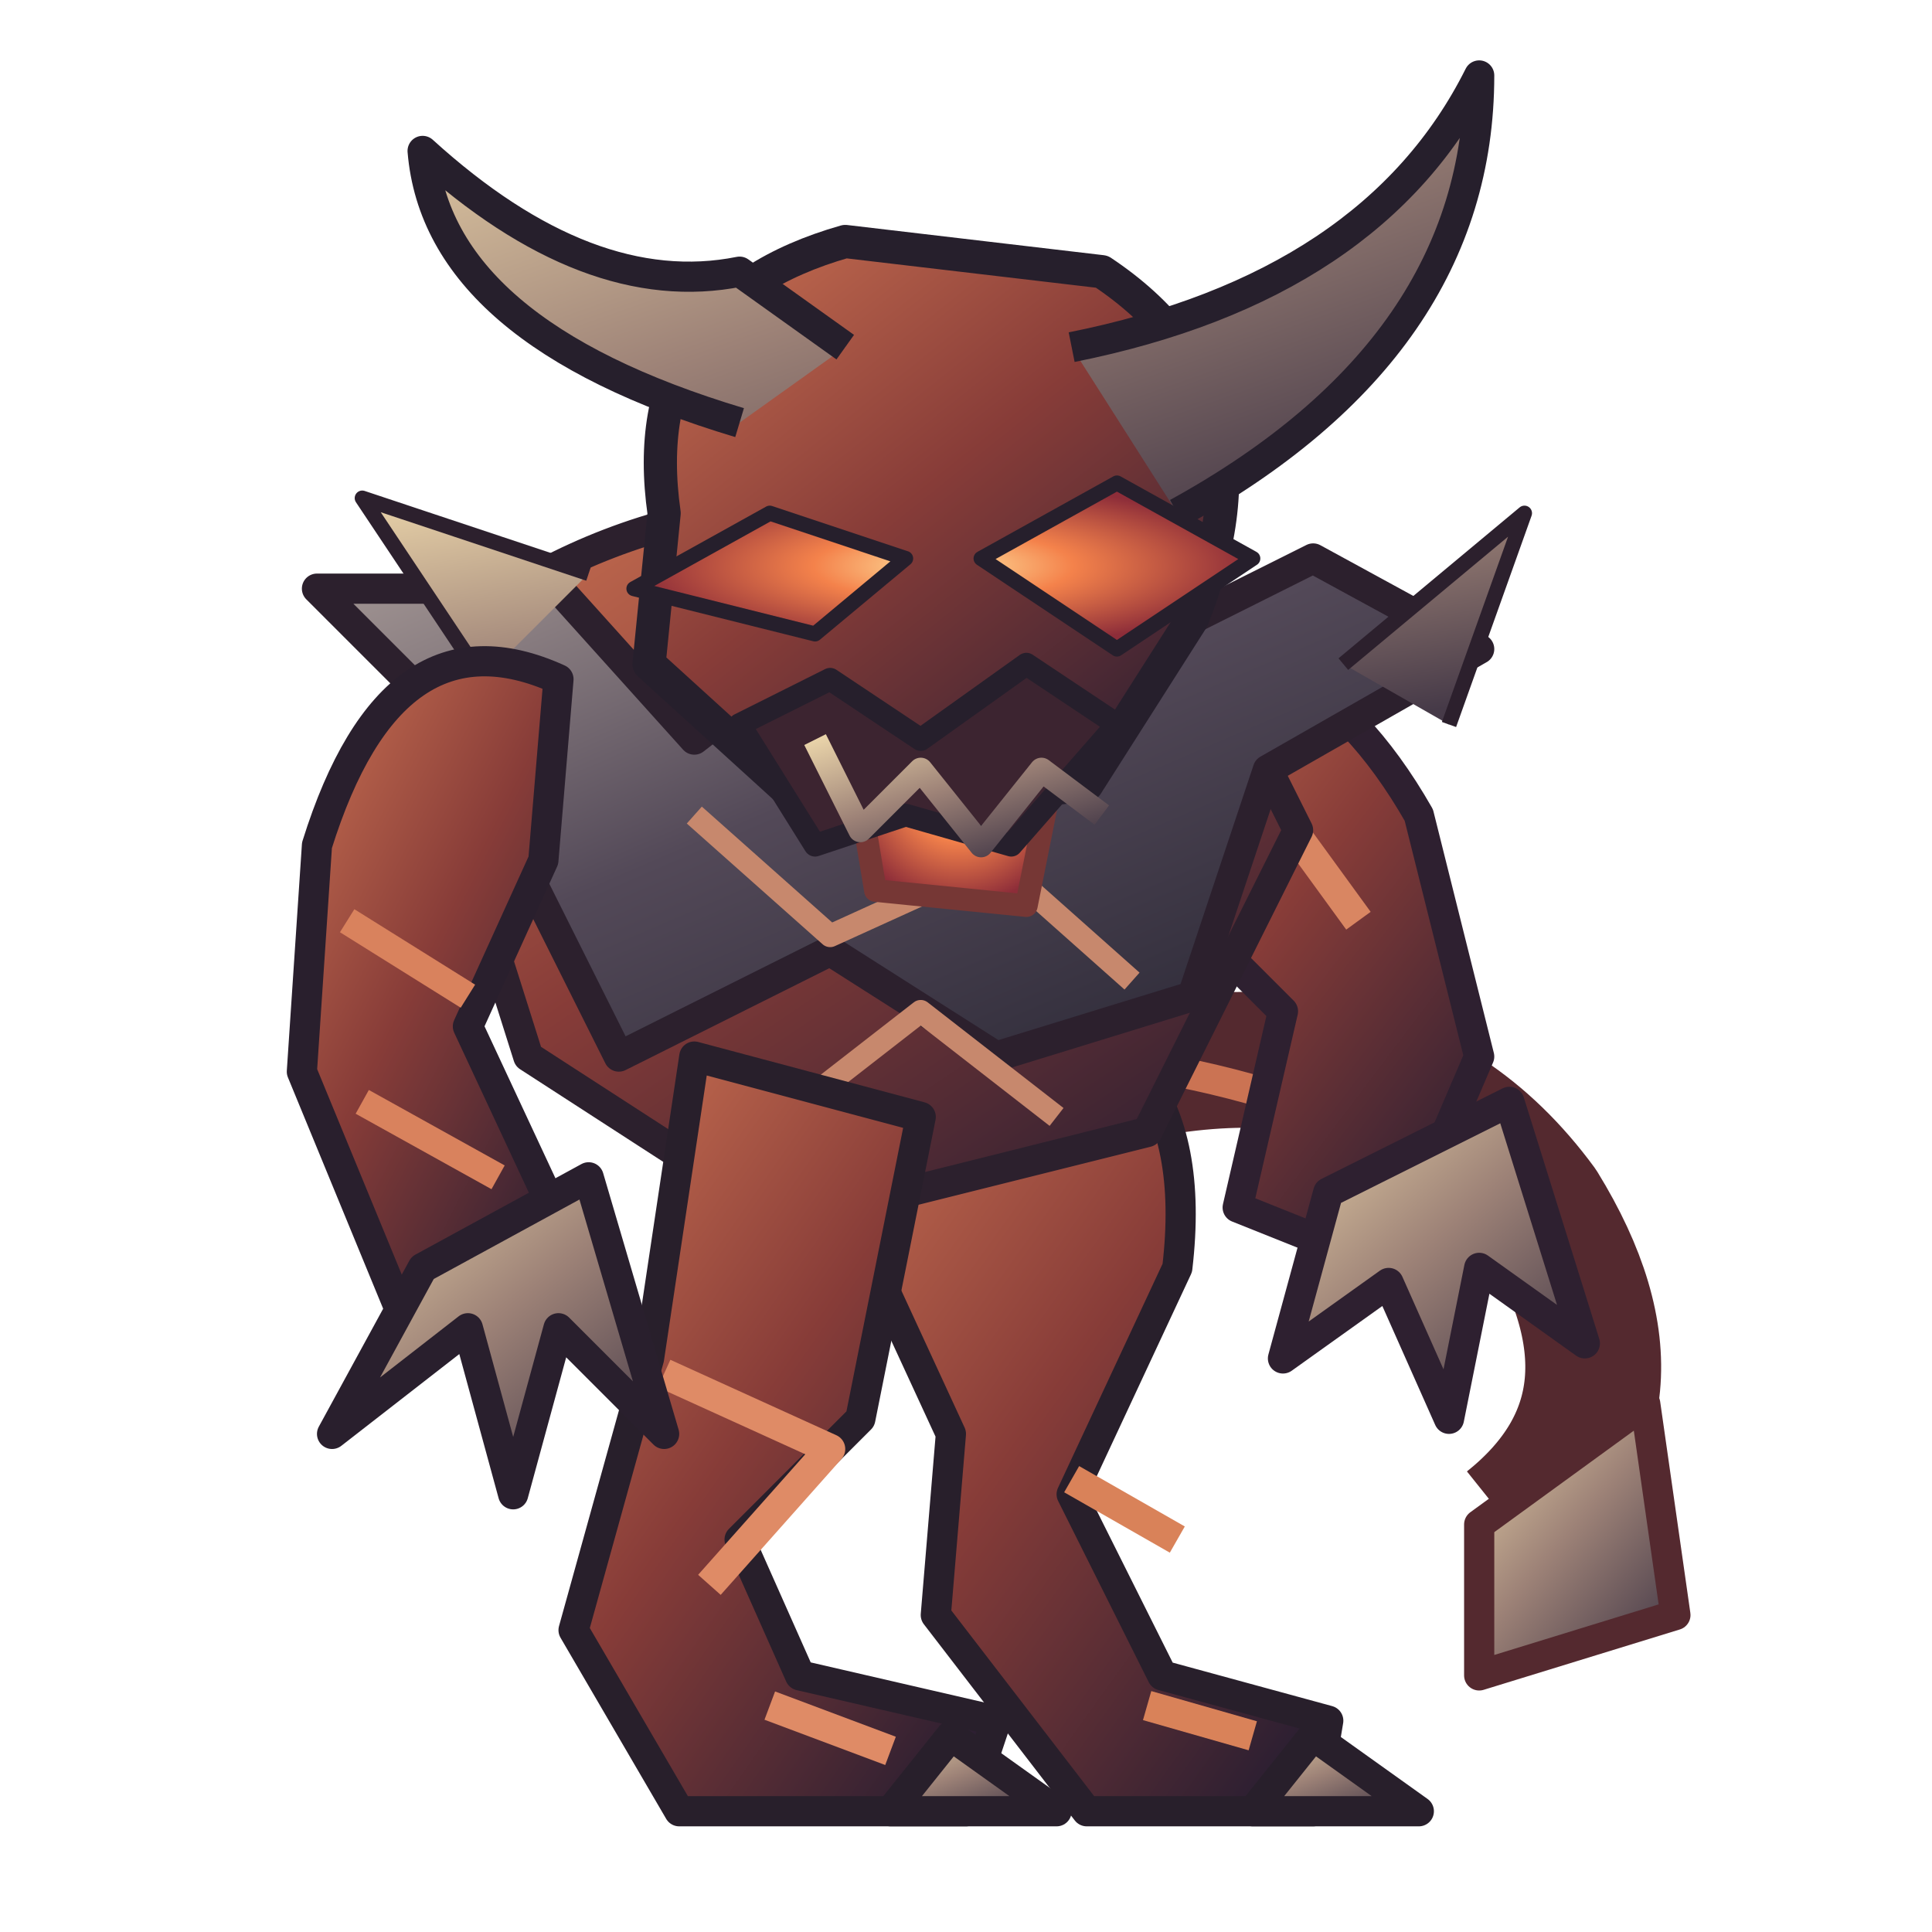
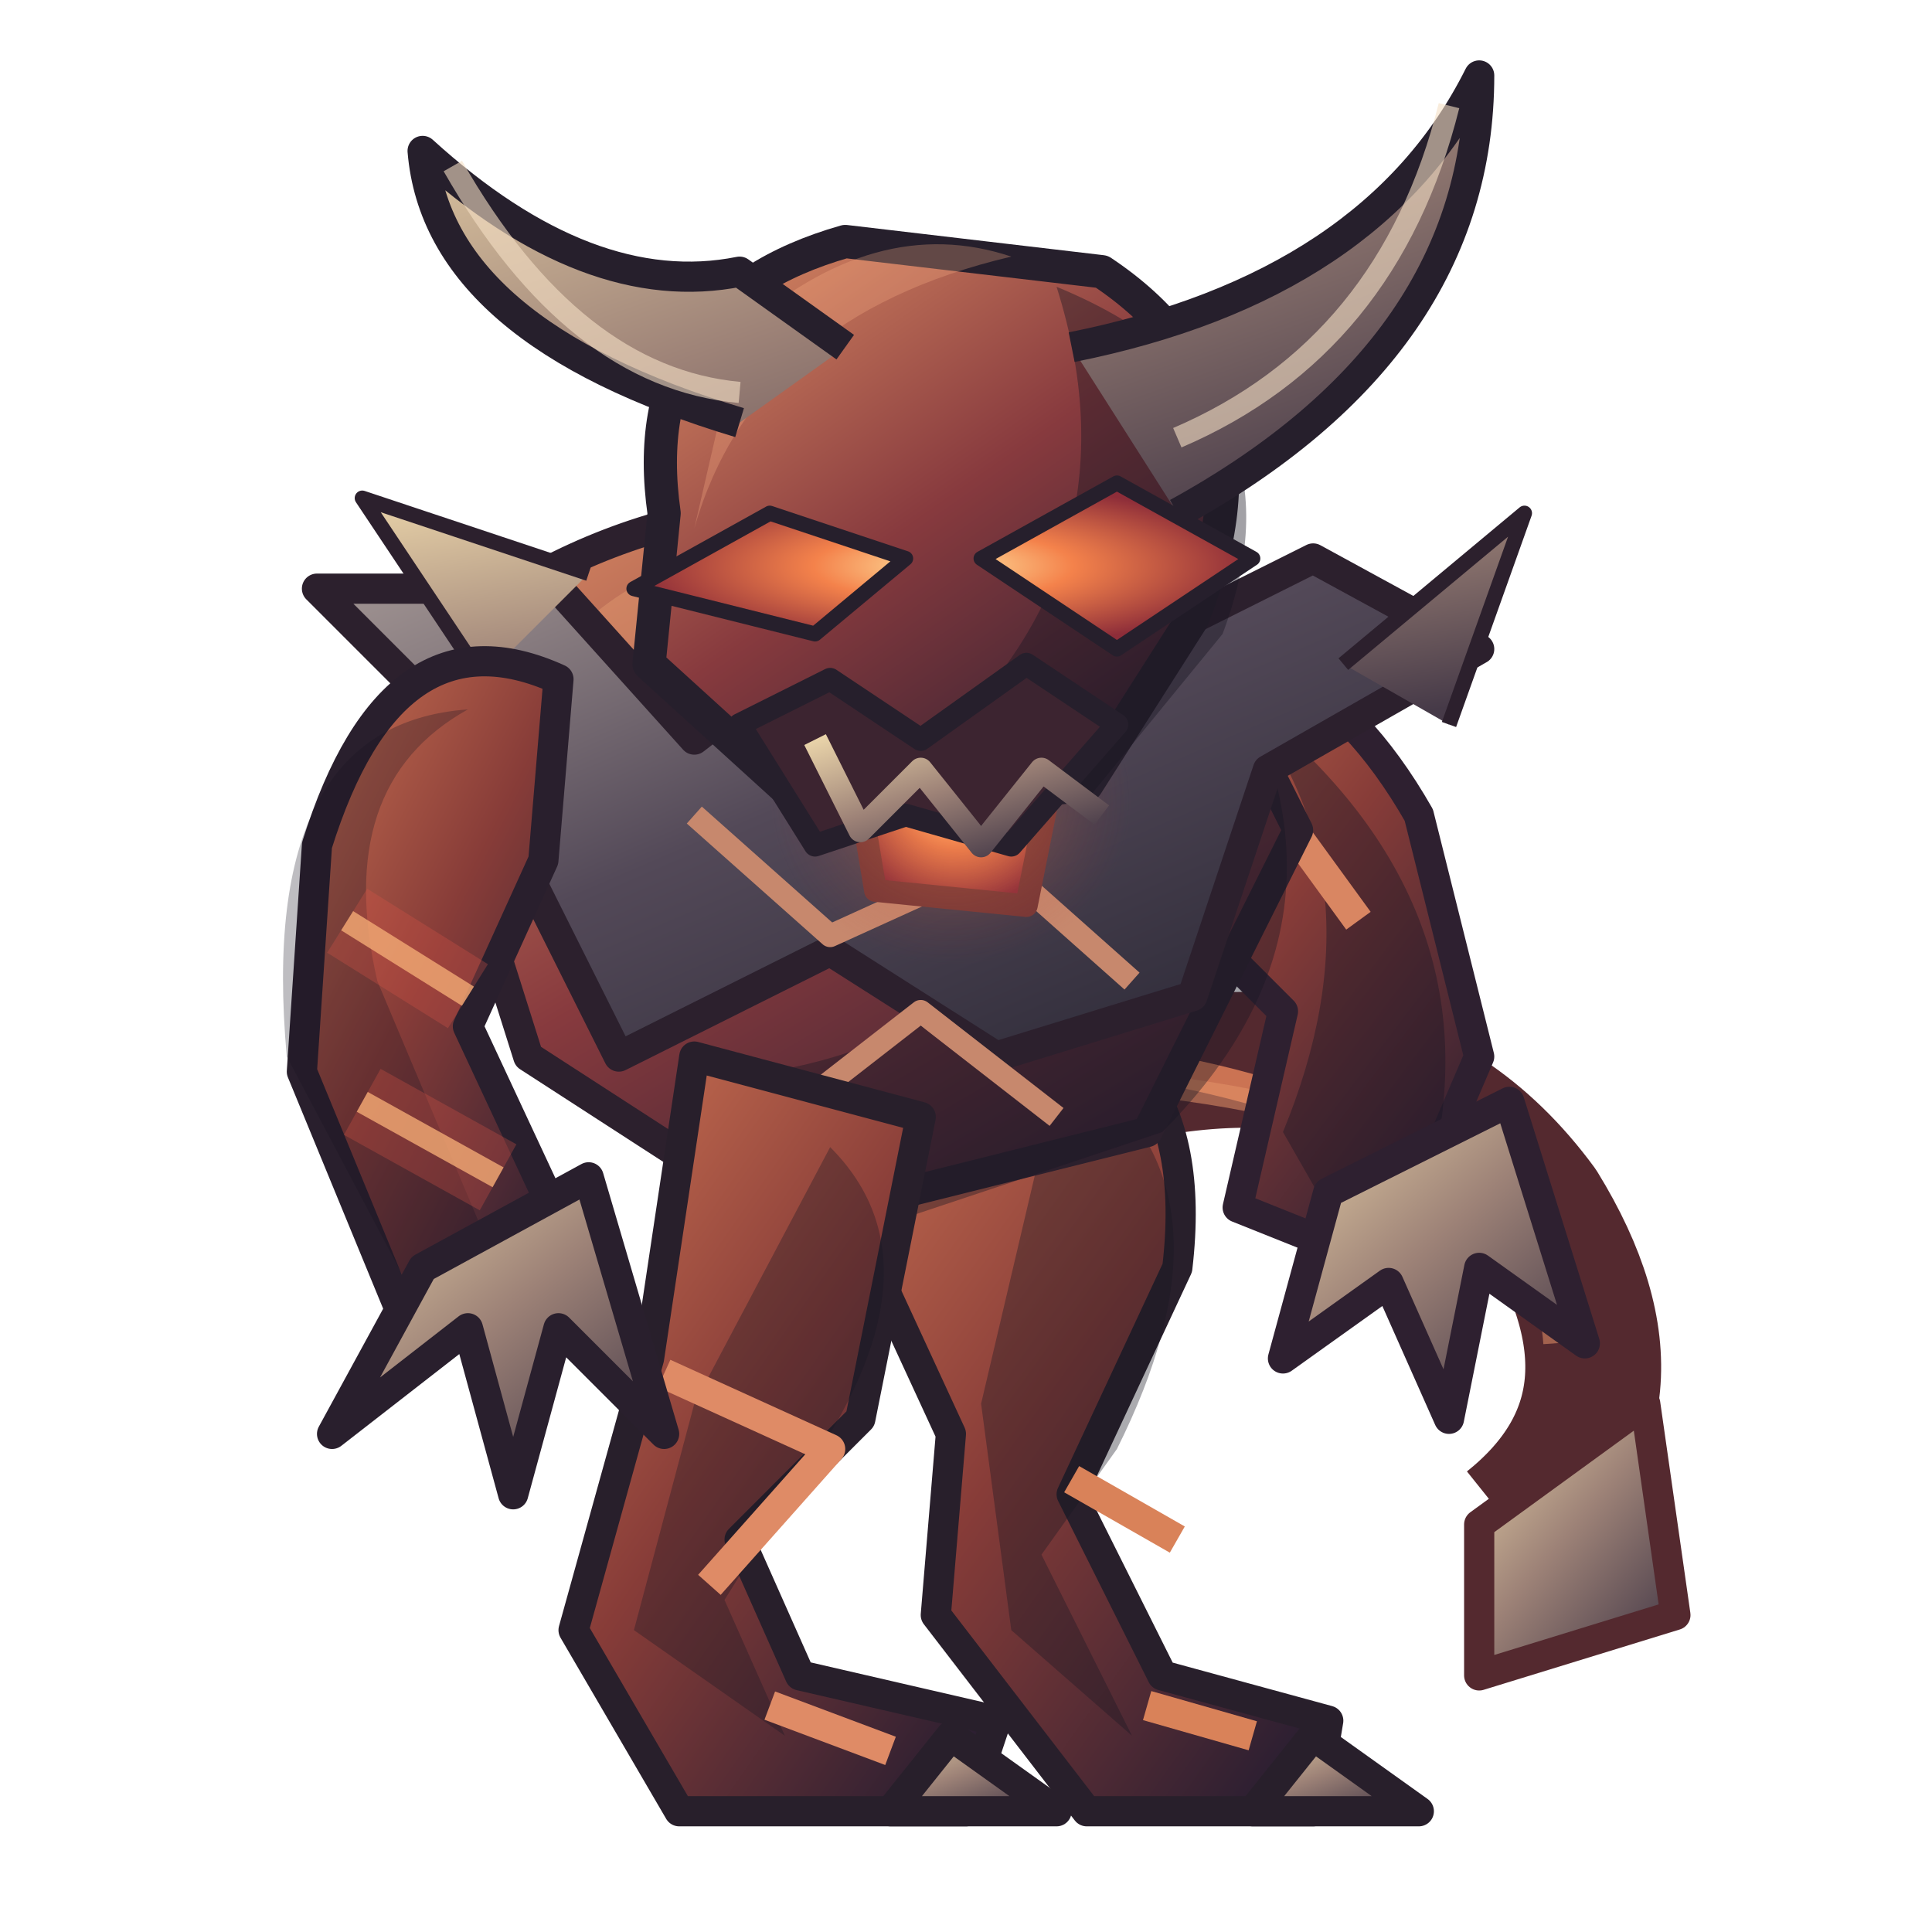
<svg xmlns="http://www.w3.org/2000/svg" viewBox="0 0 128 128">
  <defs>
    <linearGradient id="hide" x1=".1" y1="0" x2=".9" y2="1">
      <stop stop-color="#c56d50" />
      <stop offset=".45" stop-color="#873c38" />
      <stop offset="1" stop-color="#261d31" />
    </linearGradient>
    <linearGradient id="horn" x2=".85" y2="1">
      <stop stop-color="#e9d3a9" />
      <stop offset=".5" stop-color="#9d8277" />
      <stop offset="1" stop-color="#463a48" />
    </linearGradient>
    <linearGradient id="iron" x2="1" y2="1">
      <stop stop-color="#a79a97" />
      <stop offset=".45" stop-color="#534958" />
      <stop offset="1" stop-color="#242330" />
    </linearGradient>
    <radialGradient id="ember">
      <stop stop-color="#ffe6a2" />
      <stop offset=".42" stop-color="#f4824b" />
      <stop offset="1" stop-color="#8d2d39" />
    </radialGradient>
+     <linearGradient id="scorch" x1=".1" y1="0" x2=".8" y2="1">
+       <stop stop-color="#d88963" />
+       <stop offset=".5" stop-color="#873a3e" />
+       <stop offset="1" stop-color="#291e30" />
+     </linearGradient>
+     <radialGradient id="flare">
+       <stop stop-color="#ffe8ab" />
+       <stop offset=".3" stop-color="#f7894e" />
+       <stop offset="1" stop-color="#9d343e" stop-opacity="0" />
+     </radialGradient>
  </defs>
  <g data-part="tail" data-pivot="69 73" data-motion="tail" fill="none" stroke="#54292f" stroke-linejoin="round">
    <path d="M68 73Q91 65 102 80Q110 93 100 101" stroke-width="9" />
    <path d="M98 101L109 93 111 107 98 111Z" fill="url(#horn)" stroke-width="2" />
    <path d="M78 71Q98 75 102 87" stroke="#cb7353" stroke-width="2" />
+     <path d="M77 72q25 3 26 17" fill="none" stroke="#e29168" stroke-width="1.5" opacity=".55" />
  </g>
  <g data-part="rear-leg" data-pivot="69 70" data-motion="leg-right" fill="url(#hide)" stroke="#281f2b" stroke-width="2" stroke-linejoin="round">
    <path d="M64 66Q80 67 78 84L71 99 77 111 88 114 87 120 72 120 62 107 63 95 57 82Z" />
+     <path d="M73 72q9 8 1 24l-5 7 6 12-8-7-2-15 4-17Z" fill="#171522" opacity=".36" stroke="none" />
    <path d="M71 98L78 102M76 113L83 115" fill="none" stroke="#d98259" stroke-width="2" />
    <path d="M87 115l7 5h-11z" fill="url(#horn)" />
  </g>
  <g data-part="rear-arm" data-pivot="75 45" data-motion="arm-right" fill="url(#hide)" stroke="#2e2030" stroke-width="2" stroke-linejoin="round">
    <path d="M73 43Q86 40 94 54L98 70 92 84 82 80 85 67 76 58Z" />
+     <path d="M82 46q17 13 13 31l-6 5-4-7q7-17-3-29Z" fill="#171522" opacity=".4" stroke="none" />
    <path d="M88 79l-3 11 7-5 4 9 2-10 7 5-5-16z" fill="url(#horn)" />
    <path d="M82 50l8 11" fill="none" stroke="#d98662" stroke-width="2" />
  </g>
  <g data-part="torso" data-pivot="64 53" data-motion="static" stroke="#2c202d" stroke-linejoin="round">
-     <path d="M36 38Q53 29 77 37L86 55 76 75 52 81 35 70 29 51Z" fill="url(#hide)" stroke-width="2" />
+     <path d="M36 38Q53 29 77 37L86 55 76 75 52 81 35 70 29 51Z" fill="url(#scorch)" stroke-width="2" />
+     <path d="M78 39q15 20-1 36L59 81l-8-10q18-3 22-21Z" fill="#161421" opacity=".38" stroke="none" />
+     <path d="M37 43q6-7 17-7-17 15-15 26l-6-8Z" fill="#f4b07d" opacity=".3" stroke="none" />
    <path d="M30 48L21 39 37 39 46 49 55 42 75 43 87 37 98 43 84 51 79 66 66 70 55 63 41 70Z" fill="url(#iron)" stroke-width="2" />
    <path d="M46 54L55 62 66 57 75 65M52 74l9-7 9 7" fill="none" stroke="#c7886d" stroke-width="1.5" />
    <path d="M56 47L64 51 71 45 68 60 58 59Z" fill="url(#ember)" stroke="#763735" stroke-width="1.5" />
    <path d="M32 45l-8-12 15 5M89 44l12-10-5 14" fill="url(#horn)" />
+     <ellipse cx="63" cy="53" rx="12" ry="11" fill="url(#flare)" opacity=".3" stroke="none" />
+     <path d="M58 50l5 3 5-4" fill="none" stroke="#ffd294" stroke-width="1.4" opacity=".75" />
  </g>
  <g data-part="front-leg" data-pivot="50 72" data-motion="leg-left" fill="url(#hide)" stroke="#281f2b" stroke-width="2" stroke-linejoin="round">
    <path d="M46 70L61 74 57 94 49 102 53 111 66 114 64 120 45 120 38 108 43 90Z" />
+     <path d="M55 76q8 8-2 22l-5 8 4 9-10-7 4-15Z" fill="#161421" opacity=".33" stroke="none" />
    <path d="M44 91l11 5-8 9M51 113l8 3" fill="none" stroke="#df8b66" stroke-width="2" />
    <path d="M63 115l7 5H59z" fill="url(#horn)" />
  </g>
  <g data-part="front-arm" data-pivot="37 47" data-motion="arm-left" stroke="#291f2d" stroke-linejoin="round">
    <path d="M37 45Q26 40 21 56L20 71 27 88 38 83 31 68 36 57Z" fill="url(#hide)" stroke-width="2" />
+     <path d="M31 47q-9 5-6 18l8 19-5 3-9-17q-2-22 12-23Z" fill="#15131f" opacity=".28" stroke="none" />
    <path d="M28 84l-6 11 9-7 3 11 3-11 7 7-5-17z" fill="url(#horn)" stroke-width="2" />
-     <path d="M23 61l8 5M24 73l9 5" fill="none" stroke="#d9825d" stroke-width="1.8" />
+     <path d="M23 61l8 5M24 73l9 5" fill="none" stroke="#d95547" stroke-width="5" opacity=".3" />
+     <path d="M23 61l8 5M24 73l9 5" fill="none" stroke="#f2aa74" stroke-width="1.5" opacity=".8" />
  </g>
  <g data-part="head" data-pivot="62 36" data-motion="static" stroke="#261f2c" stroke-linejoin="round">
-     <path d="M44 34Q42 20 56 16L73 18Q85 26 79 41L72 52 54 54 43 44Z" fill="url(#hide)" stroke-width="2.2" />
+     <path d="M44 34Q42 20 56 16L73 18Q85 26 79 41L72 52 54 54 43 44Z" fill="url(#scorch)" stroke-width="2.2" />
+     <path d="M70 19q17 7 11 23L72 53l-12-2q16-13 10-32Z" fill="#161421" opacity=".4" stroke="none" />
+     <path d="M49 22q9-8 18-5-17 4-21 18Z" fill="#ffb48a" opacity=".28" stroke="none" />
    <path d="M49 28Q29 22 28 10Q39 20 49 18L56 23M71 23Q91 19 98 5Q98 23 78 34" fill="url(#horn)" stroke-width="2" />
    <path d="M42 39L51 34 60 37 54 42ZM65 37L74 32 83 37 74 43Z" fill="url(#ember)" />
    <path d="M55 45l6 4 7-5 6 4-7 8-7-2-6 2-5-8z" fill="#3c2430" stroke-width="1.5" />
    <path d="M54 49l3 6 4-4 4 5 4-5 4 3" fill="none" stroke="url(#horn)" stroke-width="1.6" />
+     <path d="M30 11q8 14 19 15m47-19Q92 23 78 29" fill="none" stroke="#f5e0c5" stroke-width="1.4" opacity=".6" />
  </g>
</svg>
